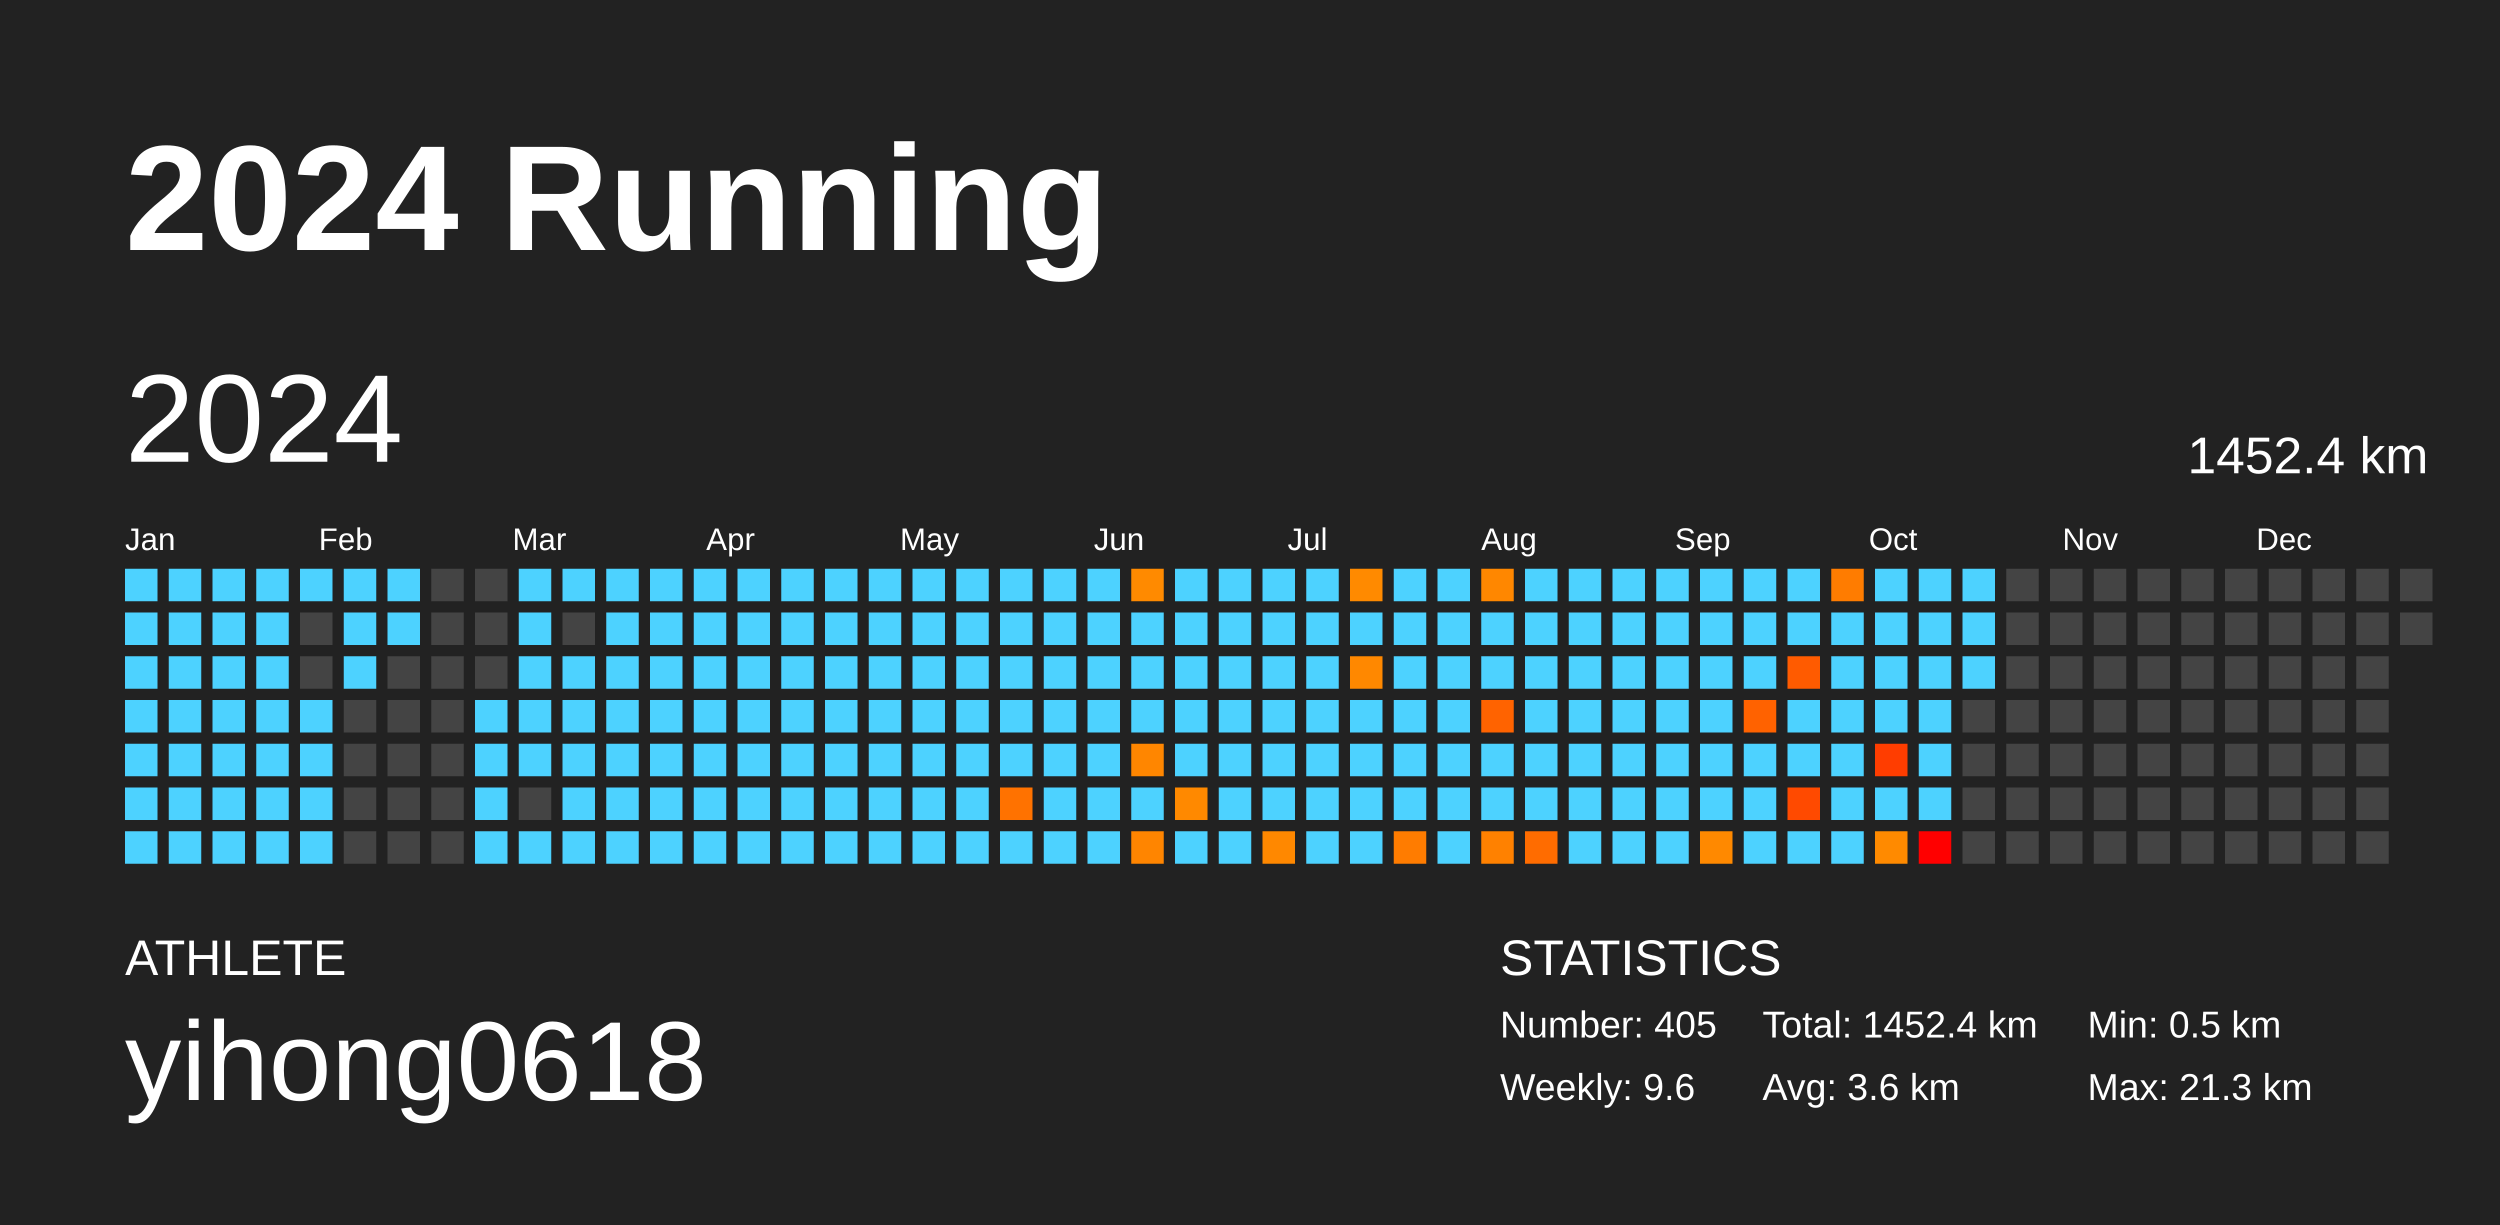
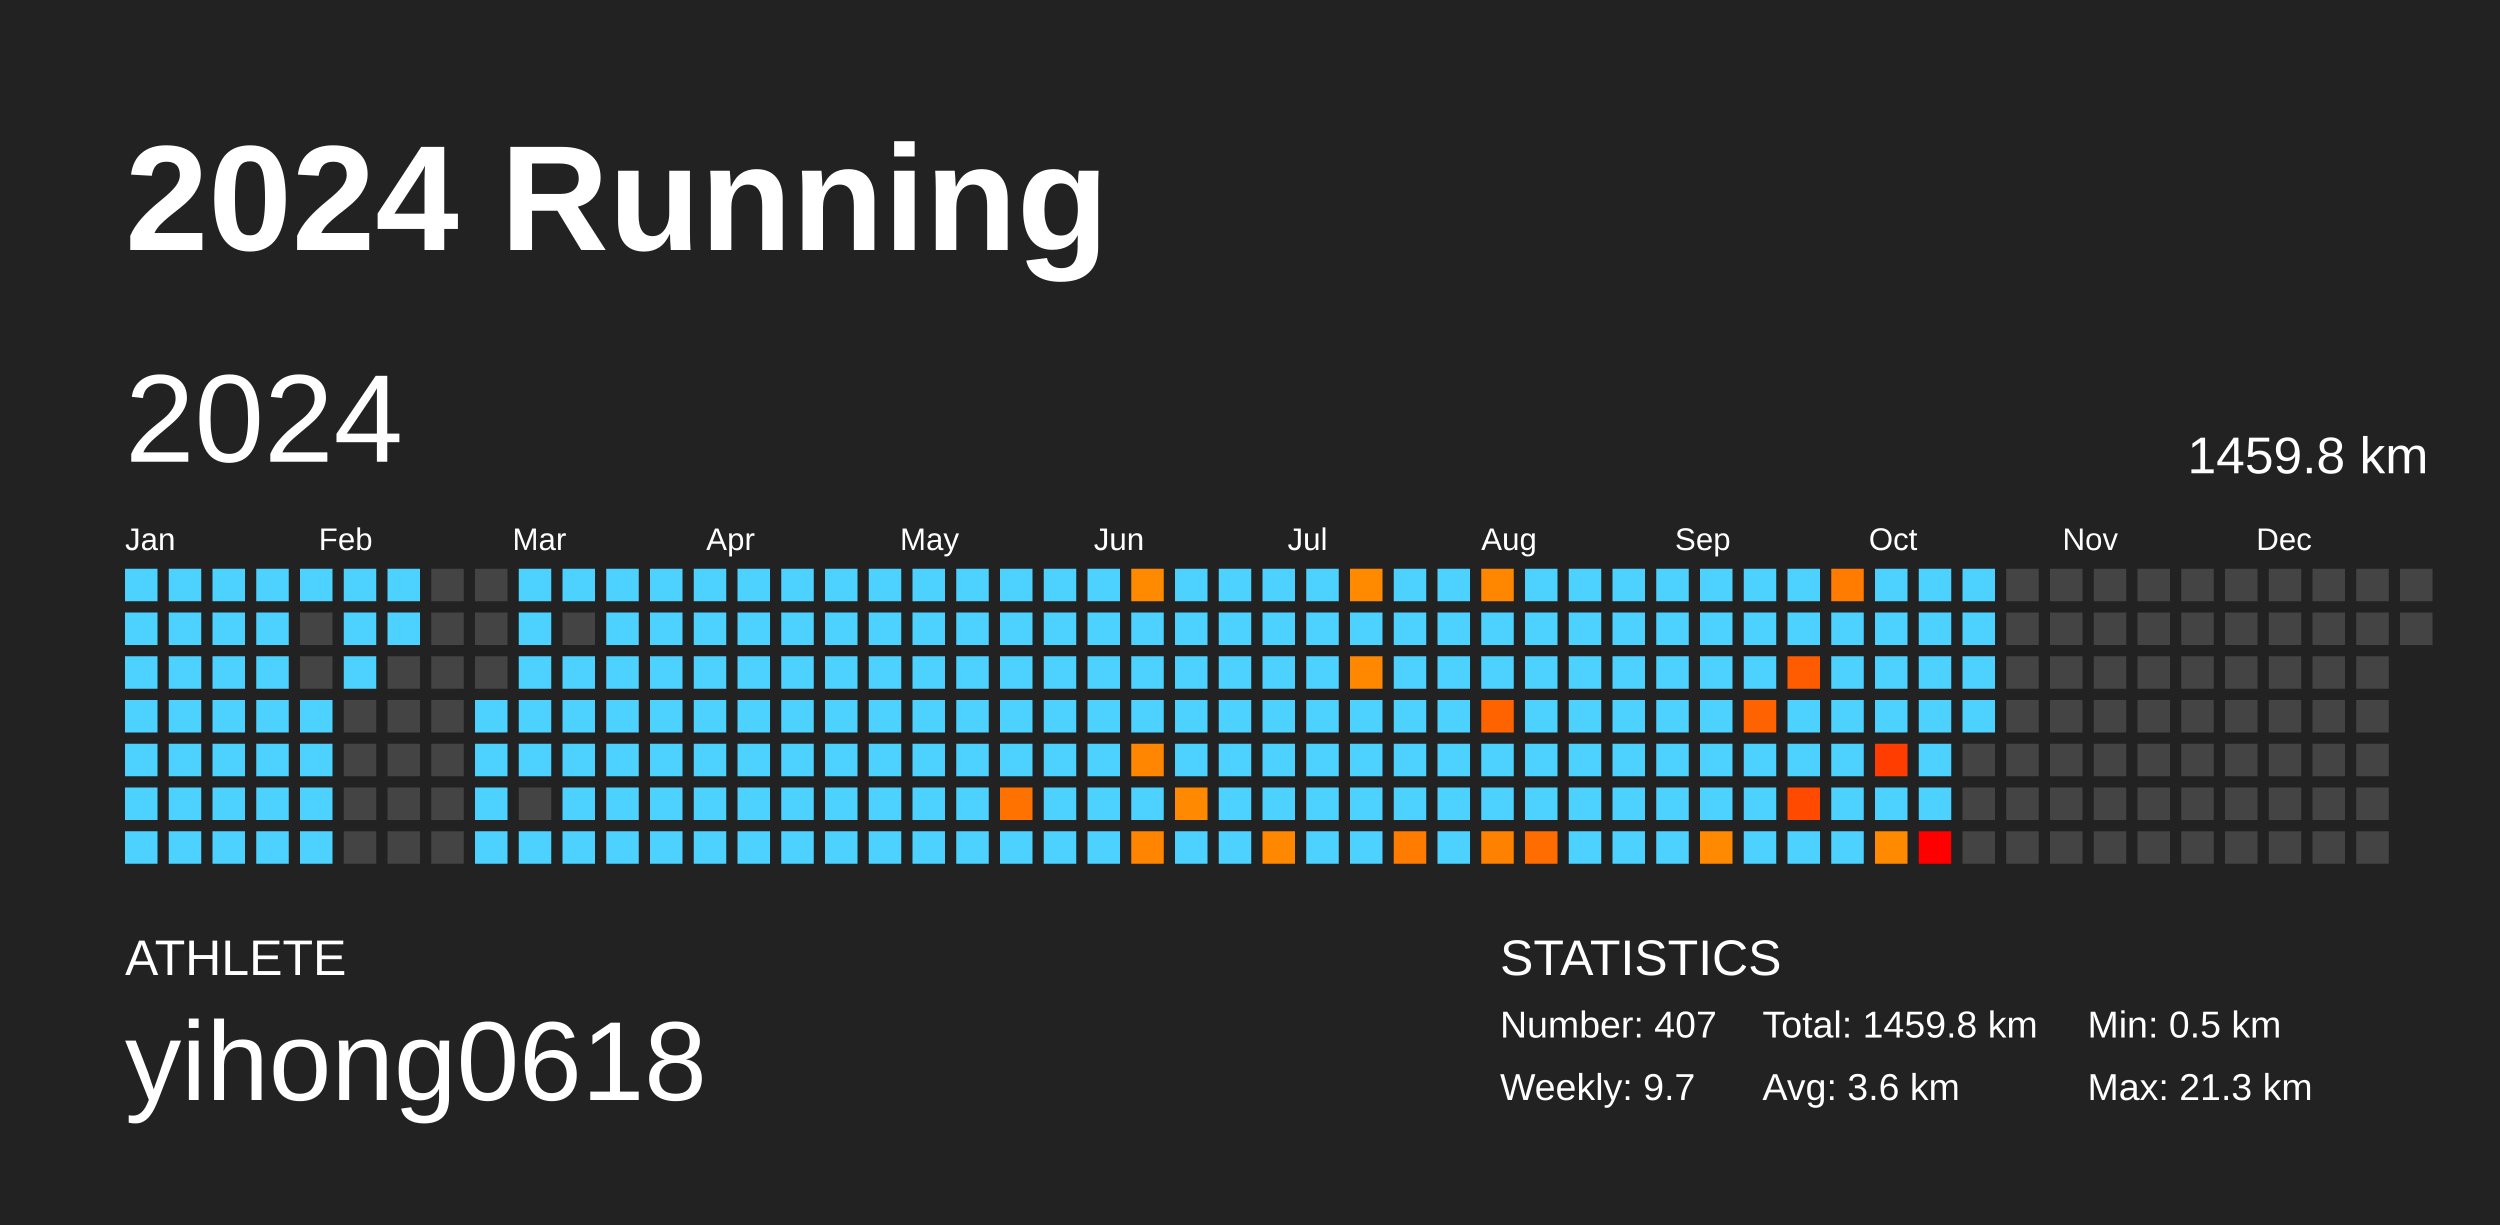
<svg xmlns="http://www.w3.org/2000/svg" baseProfile="full" height="98mm" version="1.1" viewBox="0,0,200,98" width="200mm">
  <defs />
  <rect fill="#222222" height="98" width="200" x="0" y="0" />
  <text fill="#FFFFFF" style="font-size:12px; font-family:Arial; font-weight:bold;" x="10" y="20">2024 Running</text>
  <text fill="#FFFFFF" style="font-size:4px; font-family:Arial" x="10" y="78">ATHLETE</text>
  <text fill="#FFFFFF" style="font-size:9px; font-family:Arial" x="10" y="88">yihong0618</text>
  <text fill="#FFFFFF" style="font-size:4px; font-family:Arial" x="120" y="78">STATISTICS</text>
-   <text fill="#FFFFFF" style="font-size:3px; font-family:Arial" x="120" y="83">Number: 405</text>
-   <text fill="#FFFFFF" style="font-size:3px; font-family:Arial" x="120" y="88">Weekly: 9.6</text>
-   <text fill="#FFFFFF" style="font-size:3px; font-family:Arial" x="141" y="83">Total: 1452.4 km</text>
+   <text fill="#FFFFFF" style="font-size:3px; font-family:Arial" x="120" y="83">Number: 407</text>
+   <text fill="#FFFFFF" style="font-size:3px; font-family:Arial" x="120" y="88">Weekly: 9.7</text>
+   <text fill="#FFFFFF" style="font-size:3px; font-family:Arial" x="141" y="83">Total: 1459.8 km</text>
  <text fill="#FFFFFF" style="font-size:3px; font-family:Arial" x="141" y="88">Avg: 3.6 km</text>
  <text fill="#FFFFFF" style="font-size:3px; font-family:Arial" x="167" y="83">Min: 0.5 km</text>
  <text fill="#FFFFFF" style="font-size:3px; font-family:Arial" x="167" y="88">Max: 21.3 km</text>
  <text dominant-baseline="hanging" fill="#FFFFFF" style="font-size:10.0px; font-family:Arial;" x="10" y="30">2024</text>
-   <text dominant-baseline="hanging" fill="#FFFFFF" style="font-size:4.125px; font-family:Arial;" x="175" y="35">1452.4 km</text>
+   <text dominant-baseline="hanging" fill="#FFFFFF" style="font-size:4.125px; font-family:Arial;" x="175" y="35">1459.8 km</text>
  <text fill="#FFFFFF" style="font-size:2.5px; font-family:Arial" x="10.0" y="44">Jan</text>
  <text fill="#FFFFFF" style="font-size:2.5px; font-family:Arial" x="25.5" y="44">Feb</text>
  <text fill="#FFFFFF" style="font-size:2.5px; font-family:Arial" x="41.0" y="44">Mar</text>
  <text fill="#FFFFFF" style="font-size:2.5px; font-family:Arial" x="56.5" y="44">Apr</text>
  <text fill="#FFFFFF" style="font-size:2.5px; font-family:Arial" x="72.0" y="44">May</text>
  <text fill="#FFFFFF" style="font-size:2.5px; font-family:Arial" x="87.5" y="44">Jun</text>
  <text fill="#FFFFFF" style="font-size:2.5px; font-family:Arial" x="103.0" y="44">Jul</text>
  <text fill="#FFFFFF" style="font-size:2.5px; font-family:Arial" x="118.5" y="44">Aug</text>
  <text fill="#FFFFFF" style="font-size:2.5px; font-family:Arial" x="134.0" y="44">Sep</text>
  <text fill="#FFFFFF" style="font-size:2.5px; font-family:Arial" x="149.5" y="44">Oct</text>
  <text fill="#FFFFFF" style="font-size:2.5px; font-family:Arial" x="165.0" y="44">Nov</text>
  <text fill="#FFFFFF" style="font-size:2.5px; font-family:Arial" x="180.5" y="44">Dec</text>
  <rect fill="#4dd2ff" height="2.6" width="2.6" x="10.0" y="45.5" />
  <rect fill="#4dd2ff" height="2.6" width="2.6" x="10.0" y="49.0" />
  <rect fill="#4dd2ff" height="2.6" width="2.6" x="10.0" y="52.5" />
  <rect fill="#4dd2ff" height="2.6" width="2.6" x="10.0" y="56.0" />
  <rect fill="#4dd2ff" height="2.6" width="2.6" x="10.0" y="59.5" />
  <rect fill="#4dd2ff" height="2.6" width="2.6" x="10.0" y="63.0" />
  <rect fill="#4dd2ff" height="2.6" width="2.6" x="10.0" y="66.5" />
  <rect fill="#4dd2ff" height="2.6" width="2.6" x="13.5" y="45.5" />
  <rect fill="#4dd2ff" height="2.6" width="2.6" x="13.5" y="49.0" />
  <rect fill="#4dd2ff" height="2.6" width="2.6" x="13.5" y="52.5" />
  <rect fill="#4dd2ff" height="2.6" width="2.6" x="13.5" y="56.0" />
  <rect fill="#4dd2ff" height="2.6" width="2.6" x="13.5" y="59.5" />
  <rect fill="#4dd2ff" height="2.6" width="2.6" x="13.5" y="63.0" />
  <rect fill="#4dd2ff" height="2.6" width="2.6" x="13.5" y="66.5" />
  <rect fill="#4dd2ff" height="2.6" width="2.6" x="17.0" y="45.5" />
  <rect fill="#4dd2ff" height="2.6" width="2.6" x="17.0" y="49.0" />
  <rect fill="#4dd2ff" height="2.6" width="2.6" x="17.0" y="52.5" />
  <rect fill="#4dd2ff" height="2.6" width="2.6" x="17.0" y="56.0" />
  <rect fill="#4dd2ff" height="2.6" width="2.6" x="17.0" y="59.5" />
  <rect fill="#4dd2ff" height="2.6" width="2.6" x="17.0" y="63.0" />
  <rect fill="#4dd2ff" height="2.6" width="2.6" x="17.0" y="66.5" />
  <rect fill="#4dd2ff" height="2.6" width="2.6" x="20.5" y="45.5" />
  <rect fill="#4dd2ff" height="2.6" width="2.6" x="20.5" y="49.0" />
  <rect fill="#4dd2ff" height="2.6" width="2.6" x="20.5" y="52.5" />
  <rect fill="#4dd2ff" height="2.6" width="2.6" x="20.5" y="56.0" />
  <rect fill="#4dd2ff" height="2.6" width="2.6" x="20.5" y="59.5" />
  <rect fill="#4dd2ff" height="2.6" width="2.6" x="20.5" y="63.0" />
  <rect fill="#4dd2ff" height="2.6" width="2.6" x="20.5" y="66.5" />
  <rect fill="#4dd2ff" height="2.6" width="2.6" x="24.0" y="45.5" />
  <rect fill="#444444" height="2.6" width="2.6" x="24.0" y="49.0" />
  <rect fill="#444444" height="2.6" width="2.6" x="24.0" y="52.5" />
  <rect fill="#4dd2ff" height="2.6" width="2.6" x="24.0" y="56.0" />
  <rect fill="#4dd2ff" height="2.6" width="2.6" x="24.0" y="59.5" />
  <rect fill="#4dd2ff" height="2.6" width="2.6" x="24.0" y="63.0" />
  <rect fill="#4dd2ff" height="2.6" width="2.6" x="24.0" y="66.5" />
  <rect fill="#4dd2ff" height="2.6" width="2.6" x="27.5" y="45.5" />
  <rect fill="#4dd2ff" height="2.6" width="2.6" x="27.5" y="49.0" />
  <rect fill="#4dd2ff" height="2.6" width="2.6" x="27.5" y="52.5" />
  <rect fill="#444444" height="2.6" width="2.6" x="27.5" y="56.0" />
  <rect fill="#444444" height="2.6" width="2.6" x="27.5" y="59.5" />
  <rect fill="#444444" height="2.6" width="2.6" x="27.5" y="63.0" />
  <rect fill="#444444" height="2.6" width="2.6" x="27.5" y="66.5" />
  <rect fill="#4dd2ff" height="2.6" width="2.6" x="31.0" y="45.5" />
  <rect fill="#4dd2ff" height="2.6" width="2.6" x="31.0" y="49.0" />
  <rect fill="#444444" height="2.6" width="2.6" x="31.0" y="52.5" />
  <rect fill="#444444" height="2.6" width="2.6" x="31.0" y="56.0" />
  <rect fill="#444444" height="2.6" width="2.6" x="31.0" y="59.5" />
  <rect fill="#444444" height="2.6" width="2.6" x="31.0" y="63.0" />
  <rect fill="#444444" height="2.6" width="2.6" x="31.0" y="66.5" />
  <rect fill="#444444" height="2.6" width="2.6" x="34.5" y="45.5" />
  <rect fill="#444444" height="2.6" width="2.6" x="34.5" y="49.0" />
  <rect fill="#444444" height="2.6" width="2.6" x="34.5" y="52.5" />
  <rect fill="#444444" height="2.6" width="2.6" x="34.5" y="56.0" />
  <rect fill="#444444" height="2.6" width="2.6" x="34.5" y="59.5" />
  <rect fill="#444444" height="2.6" width="2.6" x="34.5" y="63.0" />
  <rect fill="#444444" height="2.6" width="2.6" x="34.5" y="66.5" />
  <rect fill="#444444" height="2.6" width="2.6" x="38.0" y="45.5" />
  <rect fill="#444444" height="2.6" width="2.6" x="38.0" y="49.0" />
  <rect fill="#444444" height="2.6" width="2.6" x="38.0" y="52.5" />
  <rect fill="#4dd2ff" height="2.6" width="2.6" x="38.0" y="56.0" />
  <rect fill="#4dd2ff" height="2.6" width="2.6" x="38.0" y="59.5" />
  <rect fill="#4dd2ff" height="2.6" width="2.6" x="38.0" y="63.0" />
  <rect fill="#4dd2ff" height="2.6" width="2.6" x="38.0" y="66.5" />
  <rect fill="#4dd2ff" height="2.6" width="2.6" x="41.5" y="45.5" />
  <rect fill="#4dd2ff" height="2.6" width="2.6" x="41.5" y="49.0" />
  <rect fill="#4dd2ff" height="2.6" width="2.6" x="41.5" y="52.5" />
  <rect fill="#4dd2ff" height="2.6" width="2.6" x="41.5" y="56.0" />
  <rect fill="#4dd2ff" height="2.6" width="2.6" x="41.5" y="59.5" />
  <rect fill="#444444" height="2.6" width="2.6" x="41.5" y="63.0" />
  <rect fill="#4dd2ff" height="2.6" width="2.6" x="41.5" y="66.5" />
  <rect fill="#4dd2ff" height="2.6" width="2.6" x="45.0" y="45.5" />
  <rect fill="#444444" height="2.6" width="2.6" x="45.0" y="49.0" />
  <rect fill="#4dd2ff" height="2.6" width="2.6" x="45.0" y="52.5" />
  <rect fill="#4dd2ff" height="2.6" width="2.6" x="45.0" y="56.0" />
  <rect fill="#4dd2ff" height="2.6" width="2.6" x="45.0" y="59.5" />
  <rect fill="#4dd2ff" height="2.6" width="2.6" x="45.0" y="63.0" />
  <rect fill="#4dd2ff" height="2.6" width="2.6" x="45.0" y="66.5" />
  <rect fill="#4dd2ff" height="2.6" width="2.6" x="48.5" y="45.5" />
  <rect fill="#4dd2ff" height="2.6" width="2.6" x="48.5" y="49.0" />
  <rect fill="#4dd2ff" height="2.6" width="2.6" x="48.5" y="52.5" />
  <rect fill="#4dd2ff" height="2.6" width="2.6" x="48.5" y="56.0" />
  <rect fill="#4dd2ff" height="2.6" width="2.6" x="48.5" y="59.5" />
  <rect fill="#4dd2ff" height="2.6" width="2.6" x="48.5" y="63.0" />
  <rect fill="#4dd2ff" height="2.6" width="2.6" x="48.5" y="66.5" />
  <rect fill="#4dd2ff" height="2.6" width="2.6" x="52.0" y="45.5" />
  <rect fill="#4dd2ff" height="2.6" width="2.6" x="52.0" y="49.0" />
  <rect fill="#4dd2ff" height="2.6" width="2.6" x="52.0" y="52.5" />
  <rect fill="#4dd2ff" height="2.6" width="2.6" x="52.0" y="56.0" />
  <rect fill="#4dd2ff" height="2.6" width="2.6" x="52.0" y="59.5" />
  <rect fill="#4dd2ff" height="2.6" width="2.6" x="52.0" y="63.0" />
  <rect fill="#4dd2ff" height="2.6" width="2.6" x="52.0" y="66.5" />
  <rect fill="#4dd2ff" height="2.6" width="2.6" x="55.5" y="45.5" />
  <rect fill="#4dd2ff" height="2.6" width="2.6" x="55.5" y="49.0" />
  <rect fill="#4dd2ff" height="2.6" width="2.6" x="55.5" y="52.5" />
  <rect fill="#4dd2ff" height="2.6" width="2.6" x="55.5" y="56.0" />
  <rect fill="#4dd2ff" height="2.6" width="2.6" x="55.5" y="59.5" />
  <rect fill="#4dd2ff" height="2.6" width="2.6" x="55.5" y="63.0" />
  <rect fill="#4dd2ff" height="2.6" width="2.6" x="55.5" y="66.5" />
  <rect fill="#4dd2ff" height="2.6" width="2.6" x="59.0" y="45.5" />
  <rect fill="#4dd2ff" height="2.6" width="2.6" x="59.0" y="49.0" />
  <rect fill="#4dd2ff" height="2.6" width="2.6" x="59.0" y="52.5" />
  <rect fill="#4dd2ff" height="2.6" width="2.6" x="59.0" y="56.0" />
  <rect fill="#4dd2ff" height="2.6" width="2.6" x="59.0" y="59.5" />
  <rect fill="#4dd2ff" height="2.6" width="2.6" x="59.0" y="63.0" />
  <rect fill="#4dd2ff" height="2.6" width="2.6" x="59.0" y="66.5" />
  <rect fill="#4dd2ff" height="2.6" width="2.6" x="62.5" y="45.5" />
  <rect fill="#4dd2ff" height="2.6" width="2.6" x="62.5" y="49.0" />
  <rect fill="#4dd2ff" height="2.6" width="2.6" x="62.5" y="52.5" />
  <rect fill="#4dd2ff" height="2.6" width="2.6" x="62.5" y="56.0" />
  <rect fill="#4dd2ff" height="2.6" width="2.6" x="62.5" y="59.5" />
  <rect fill="#4dd2ff" height="2.6" width="2.6" x="62.5" y="63.0" />
  <rect fill="#4dd2ff" height="2.6" width="2.6" x="62.5" y="66.5" />
  <rect fill="#4dd2ff" height="2.6" width="2.6" x="66.0" y="45.5" />
  <rect fill="#4dd2ff" height="2.6" width="2.6" x="66.0" y="49.0" />
  <rect fill="#4dd2ff" height="2.6" width="2.6" x="66.0" y="52.5" />
  <rect fill="#4dd2ff" height="2.6" width="2.6" x="66.0" y="56.0" />
  <rect fill="#4dd2ff" height="2.6" width="2.6" x="66.0" y="59.5" />
  <rect fill="#4dd2ff" height="2.6" width="2.6" x="66.0" y="63.0" />
  <rect fill="#4dd2ff" height="2.6" width="2.6" x="66.0" y="66.5" />
  <rect fill="#4dd2ff" height="2.6" width="2.6" x="69.5" y="45.5" />
  <rect fill="#4dd2ff" height="2.6" width="2.6" x="69.5" y="49.0" />
  <rect fill="#4dd2ff" height="2.6" width="2.6" x="69.5" y="52.5" />
  <rect fill="#4dd2ff" height="2.6" width="2.6" x="69.5" y="56.0" />
  <rect fill="#4dd2ff" height="2.6" width="2.6" x="69.5" y="59.5" />
  <rect fill="#4dd2ff" height="2.6" width="2.6" x="69.5" y="63.0" />
  <rect fill="#4dd2ff" height="2.6" width="2.6" x="69.5" y="66.5" />
  <rect fill="#4dd2ff" height="2.6" width="2.6" x="73.0" y="45.5" />
  <rect fill="#4dd2ff" height="2.6" width="2.6" x="73.0" y="49.0" />
  <rect fill="#4dd2ff" height="2.6" width="2.6" x="73.0" y="52.5" />
  <rect fill="#4dd2ff" height="2.6" width="2.6" x="73.0" y="56.0" />
  <rect fill="#4dd2ff" height="2.6" width="2.6" x="73.0" y="59.5" />
  <rect fill="#4dd2ff" height="2.6" width="2.6" x="73.0" y="63.0" />
  <rect fill="#4dd2ff" height="2.6" width="2.6" x="73.0" y="66.5" />
  <rect fill="#4dd2ff" height="2.6" width="2.6" x="76.5" y="45.5" />
  <rect fill="#4dd2ff" height="2.6" width="2.6" x="76.5" y="49.0" />
  <rect fill="#4dd2ff" height="2.6" width="2.6" x="76.5" y="52.5" />
  <rect fill="#4dd2ff" height="2.6" width="2.6" x="76.5" y="56.0" />
  <rect fill="#4dd2ff" height="2.6" width="2.6" x="76.5" y="59.5" />
  <rect fill="#4dd2ff" height="2.6" width="2.6" x="76.5" y="63.0" />
  <rect fill="#4dd2ff" height="2.6" width="2.6" x="76.5" y="66.5" />
  <rect fill="#4dd2ff" height="2.6" width="2.6" x="80.0" y="45.5" />
  <rect fill="#4dd2ff" height="2.6" width="2.6" x="80.0" y="49.0" />
  <rect fill="#4dd2ff" height="2.6" width="2.6" x="80.0" y="52.5" />
  <rect fill="#4dd2ff" height="2.6" width="2.6" x="80.0" y="56.0" />
  <rect fill="#4dd2ff" height="2.6" width="2.6" x="80.0" y="59.5" />
  <rect fill="#ff7200" height="2.6" width="2.6" x="80.0" y="63.0" />
  <rect fill="#4dd2ff" height="2.6" width="2.6" x="80.0" y="66.5" />
  <rect fill="#4dd2ff" height="2.6" width="2.6" x="83.5" y="45.5" />
  <rect fill="#4dd2ff" height="2.6" width="2.6" x="83.5" y="49.0" />
  <rect fill="#4dd2ff" height="2.6" width="2.6" x="83.5" y="52.5" />
  <rect fill="#4dd2ff" height="2.6" width="2.6" x="83.5" y="56.0" />
  <rect fill="#4dd2ff" height="2.6" width="2.6" x="83.5" y="59.5" />
  <rect fill="#4dd2ff" height="2.6" width="2.6" x="83.5" y="63.0" />
  <rect fill="#4dd2ff" height="2.6" width="2.6" x="83.5" y="66.5" />
  <rect fill="#4dd2ff" height="2.6" width="2.6" x="87.0" y="45.5" />
  <rect fill="#4dd2ff" height="2.6" width="2.6" x="87.0" y="49.0" />
  <rect fill="#4dd2ff" height="2.6" width="2.6" x="87.0" y="52.5" />
  <rect fill="#4dd2ff" height="2.6" width="2.6" x="87.0" y="56.0" />
  <rect fill="#4dd2ff" height="2.6" width="2.6" x="87.0" y="59.5" />
  <rect fill="#4dd2ff" height="2.6" width="2.6" x="87.0" y="63.0" />
  <rect fill="#4dd2ff" height="2.6" width="2.6" x="87.0" y="66.5" />
  <rect fill="#ff8a00" height="2.6" width="2.6" x="90.5" y="45.5" />
  <rect fill="#4dd2ff" height="2.6" width="2.6" x="90.5" y="49.0" />
  <rect fill="#4dd2ff" height="2.6" width="2.6" x="90.5" y="52.5" />
  <rect fill="#4dd2ff" height="2.6" width="2.6" x="90.5" y="56.0" />
  <rect fill="#ff8600" height="2.6" width="2.6" x="90.5" y="59.5" />
  <rect fill="#4dd2ff" height="2.6" width="2.6" x="90.5" y="63.0" />
  <rect fill="#ff8500" height="2.6" width="2.6" x="90.5" y="66.5" />
  <rect fill="#4dd2ff" height="2.6" width="2.6" x="94.0" y="45.5" />
  <rect fill="#4dd2ff" height="2.6" width="2.6" x="94.0" y="49.0" />
  <rect fill="#4dd2ff" height="2.6" width="2.6" x="94.0" y="52.5" />
  <rect fill="#4dd2ff" height="2.6" width="2.6" x="94.0" y="56.0" />
  <rect fill="#4dd2ff" height="2.6" width="2.6" x="94.0" y="59.5" />
  <rect fill="#ff8900" height="2.6" width="2.6" x="94.0" y="63.0" />
  <rect fill="#4dd2ff" height="2.6" width="2.6" x="94.0" y="66.5" />
  <rect fill="#4dd2ff" height="2.6" width="2.6" x="97.5" y="45.5" />
  <rect fill="#4dd2ff" height="2.6" width="2.6" x="97.5" y="49.0" />
  <rect fill="#4dd2ff" height="2.6" width="2.6" x="97.5" y="52.5" />
  <rect fill="#4dd2ff" height="2.6" width="2.6" x="97.5" y="56.0" />
  <rect fill="#4dd2ff" height="2.6" width="2.6" x="97.5" y="59.5" />
  <rect fill="#4dd2ff" height="2.6" width="2.6" x="97.5" y="63.0" />
  <rect fill="#4dd2ff" height="2.6" width="2.6" x="97.5" y="66.5" />
  <rect fill="#4dd2ff" height="2.6" width="2.6" x="101.0" y="45.5" />
  <rect fill="#4dd2ff" height="2.6" width="2.6" x="101.0" y="49.0" />
  <rect fill="#4dd2ff" height="2.6" width="2.6" x="101.0" y="52.5" />
  <rect fill="#4dd2ff" height="2.6" width="2.6" x="101.0" y="56.0" />
  <rect fill="#4dd2ff" height="2.6" width="2.6" x="101.0" y="59.5" />
  <rect fill="#4dd2ff" height="2.6" width="2.6" x="101.0" y="63.0" />
  <rect fill="#ff8800" height="2.6" width="2.6" x="101.0" y="66.5" />
  <rect fill="#4dd2ff" height="2.6" width="2.6" x="104.5" y="45.5" />
  <rect fill="#4dd2ff" height="2.6" width="2.6" x="104.5" y="49.0" />
  <rect fill="#4dd2ff" height="2.6" width="2.6" x="104.5" y="52.5" />
  <rect fill="#4dd2ff" height="2.6" width="2.6" x="104.5" y="56.0" />
  <rect fill="#4dd2ff" height="2.6" width="2.6" x="104.5" y="59.5" />
  <rect fill="#4dd2ff" height="2.6" width="2.6" x="104.5" y="63.0" />
  <rect fill="#4dd2ff" height="2.6" width="2.6" x="104.5" y="66.5" />
  <rect fill="#ff8a00" height="2.6" width="2.6" x="108.0" y="45.5" />
  <rect fill="#4dd2ff" height="2.6" width="2.6" x="108.0" y="49.0" />
  <rect fill="#ff8800" height="2.6" width="2.6" x="108.0" y="52.5" />
  <rect fill="#4dd2ff" height="2.6" width="2.6" x="108.0" y="56.0" />
  <rect fill="#4dd2ff" height="2.6" width="2.6" x="108.0" y="59.5" />
  <rect fill="#4dd2ff" height="2.6" width="2.6" x="108.0" y="63.0" />
  <rect fill="#4dd2ff" height="2.6" width="2.6" x="108.0" y="66.5" />
  <rect fill="#4dd2ff" height="2.6" width="2.6" x="111.5" y="45.5" />
  <rect fill="#4dd2ff" height="2.6" width="2.6" x="111.5" y="49.0" />
  <rect fill="#4dd2ff" height="2.6" width="2.6" x="111.5" y="52.5" />
  <rect fill="#4dd2ff" height="2.6" width="2.6" x="111.5" y="56.0" />
  <rect fill="#4dd2ff" height="2.6" width="2.6" x="111.5" y="59.5" />
  <rect fill="#4dd2ff" height="2.6" width="2.6" x="111.5" y="63.0" />
  <rect fill="#ff7c00" height="2.6" width="2.6" x="111.5" y="66.5" />
  <rect fill="#4dd2ff" height="2.6" width="2.6" x="115.0" y="45.5" />
  <rect fill="#4dd2ff" height="2.6" width="2.6" x="115.0" y="49.0" />
  <rect fill="#4dd2ff" height="2.6" width="2.6" x="115.0" y="52.5" />
  <rect fill="#4dd2ff" height="2.6" width="2.6" x="115.0" y="56.0" />
  <rect fill="#4dd2ff" height="2.6" width="2.6" x="115.0" y="59.5" />
  <rect fill="#4dd2ff" height="2.6" width="2.6" x="115.0" y="63.0" />
  <rect fill="#4dd2ff" height="2.6" width="2.6" x="115.0" y="66.5" />
  <rect fill="#ff8700" height="2.6" width="2.6" x="118.5" y="45.5" />
  <rect fill="#4dd2ff" height="2.6" width="2.6" x="118.5" y="49.0" />
  <rect fill="#4dd2ff" height="2.6" width="2.6" x="118.5" y="52.5" />
  <rect fill="#ff6300" height="2.6" width="2.6" x="118.5" y="56.0" />
  <rect fill="#4dd2ff" height="2.6" width="2.6" x="118.5" y="59.5" />
  <rect fill="#4dd2ff" height="2.6" width="2.6" x="118.5" y="63.0" />
  <rect fill="#ff8100" height="2.6" width="2.6" x="118.5" y="66.5" />
  <rect fill="#4dd2ff" height="2.6" width="2.6" x="122.0" y="45.5" />
  <rect fill="#4dd2ff" height="2.6" width="2.6" x="122.0" y="49.0" />
  <rect fill="#4dd2ff" height="2.6" width="2.6" x="122.0" y="52.5" />
  <rect fill="#4dd2ff" height="2.6" width="2.6" x="122.0" y="56.0" />
  <rect fill="#4dd2ff" height="2.6" width="2.6" x="122.0" y="59.5" />
  <rect fill="#4dd2ff" height="2.6" width="2.6" x="122.0" y="63.0" />
  <rect fill="#ff6c00" height="2.6" width="2.6" x="122.0" y="66.5" />
  <rect fill="#4dd2ff" height="2.6" width="2.6" x="125.5" y="45.5" />
  <rect fill="#4dd2ff" height="2.6" width="2.6" x="125.5" y="49.0" />
  <rect fill="#4dd2ff" height="2.6" width="2.6" x="125.5" y="52.5" />
  <rect fill="#4dd2ff" height="2.6" width="2.6" x="125.5" y="56.0" />
  <rect fill="#4dd2ff" height="2.6" width="2.6" x="125.5" y="59.5" />
  <rect fill="#4dd2ff" height="2.6" width="2.6" x="125.5" y="63.0" />
  <rect fill="#4dd2ff" height="2.6" width="2.6" x="125.5" y="66.5" />
  <rect fill="#4dd2ff" height="2.6" width="2.6" x="129.0" y="45.5" />
  <rect fill="#4dd2ff" height="2.6" width="2.6" x="129.0" y="49.0" />
  <rect fill="#4dd2ff" height="2.6" width="2.6" x="129.0" y="52.5" />
  <rect fill="#4dd2ff" height="2.6" width="2.6" x="129.0" y="56.0" />
  <rect fill="#4dd2ff" height="2.6" width="2.6" x="129.0" y="59.5" />
  <rect fill="#4dd2ff" height="2.6" width="2.6" x="129.0" y="63.0" />
  <rect fill="#4dd2ff" height="2.6" width="2.6" x="129.0" y="66.5" />
  <rect fill="#4dd2ff" height="2.6" width="2.6" x="132.5" y="45.5" />
  <rect fill="#4dd2ff" height="2.6" width="2.6" x="132.5" y="49.0" />
  <rect fill="#4dd2ff" height="2.6" width="2.6" x="132.5" y="52.5" />
  <rect fill="#4dd2ff" height="2.6" width="2.6" x="132.5" y="56.0" />
  <rect fill="#4dd2ff" height="2.6" width="2.6" x="132.5" y="59.5" />
  <rect fill="#4dd2ff" height="2.6" width="2.6" x="132.5" y="63.0" />
  <rect fill="#4dd2ff" height="2.6" width="2.6" x="132.5" y="66.5" />
  <rect fill="#4dd2ff" height="2.6" width="2.6" x="136.0" y="45.5" />
  <rect fill="#4dd2ff" height="2.6" width="2.6" x="136.0" y="49.0" />
  <rect fill="#4dd2ff" height="2.6" width="2.6" x="136.0" y="52.5" />
  <rect fill="#4dd2ff" height="2.6" width="2.6" x="136.0" y="56.0" />
  <rect fill="#4dd2ff" height="2.6" width="2.6" x="136.0" y="59.5" />
  <rect fill="#4dd2ff" height="2.6" width="2.6" x="136.0" y="63.0" />
  <rect fill="#ff8900" height="2.6" width="2.6" x="136.0" y="66.5" />
  <rect fill="#4dd2ff" height="2.6" width="2.6" x="139.5" y="45.5" />
  <rect fill="#4dd2ff" height="2.6" width="2.6" x="139.5" y="49.0" />
  <rect fill="#4dd2ff" height="2.6" width="2.6" x="139.5" y="52.5" />
  <rect fill="#ff6200" height="2.6" width="2.6" x="139.5" y="56.0" />
  <rect fill="#4dd2ff" height="2.6" width="2.6" x="139.5" y="59.5" />
  <rect fill="#4dd2ff" height="2.6" width="2.6" x="139.5" y="63.0" />
  <rect fill="#4dd2ff" height="2.6" width="2.6" x="139.5" y="66.5" />
  <rect fill="#4dd2ff" height="2.6" width="2.6" x="143.0" y="45.5" />
  <rect fill="#4dd2ff" height="2.6" width="2.6" x="143.0" y="49.0" />
  <rect fill="#ff5b00" height="2.6" width="2.6" x="143.0" y="52.5" />
  <rect fill="#4dd2ff" height="2.6" width="2.6" x="143.0" y="56.0" />
  <rect fill="#4dd2ff" height="2.6" width="2.6" x="143.0" y="59.5" />
  <rect fill="#ff4a00" height="2.6" width="2.6" x="143.0" y="63.0" />
  <rect fill="#4dd2ff" height="2.6" width="2.6" x="143.0" y="66.5" />
  <rect fill="#ff7c00" height="2.6" width="2.6" x="146.5" y="45.5" />
  <rect fill="#4dd2ff" height="2.6" width="2.6" x="146.5" y="49.0" />
  <rect fill="#4dd2ff" height="2.6" width="2.6" x="146.5" y="52.5" />
  <rect fill="#4dd2ff" height="2.6" width="2.6" x="146.5" y="56.0" />
  <rect fill="#4dd2ff" height="2.6" width="2.6" x="146.5" y="59.5" />
  <rect fill="#4dd2ff" height="2.6" width="2.6" x="146.5" y="63.0" />
  <rect fill="#4dd2ff" height="2.6" width="2.6" x="146.5" y="66.5" />
  <rect fill="#4dd2ff" height="2.6" width="2.6" x="150.0" y="45.5" />
  <rect fill="#4dd2ff" height="2.6" width="2.6" x="150.0" y="49.0" />
  <rect fill="#4dd2ff" height="2.6" width="2.6" x="150.0" y="52.5" />
  <rect fill="#4dd2ff" height="2.6" width="2.6" x="150.0" y="56.0" />
  <rect fill="#ff3d00" height="2.6" width="2.6" x="150.0" y="59.5" />
  <rect fill="#4dd2ff" height="2.6" width="2.6" x="150.0" y="63.0" />
  <rect fill="#ff8a00" height="2.6" width="2.6" x="150.0" y="66.5" />
  <rect fill="#4dd2ff" height="2.6" width="2.6" x="153.5" y="45.5" />
  <rect fill="#4dd2ff" height="2.6" width="2.6" x="153.5" y="49.0" />
  <rect fill="#4dd2ff" height="2.6" width="2.6" x="153.5" y="52.5" />
  <rect fill="#4dd2ff" height="2.6" width="2.6" x="153.5" y="56.0" />
  <rect fill="#4dd2ff" height="2.6" width="2.6" x="153.5" y="59.5" />
  <rect fill="#4dd2ff" height="2.6" width="2.6" x="153.5" y="63.0" />
  <rect fill="red" height="2.6" width="2.6" x="153.5" y="66.5" />
  <rect fill="#4dd2ff" height="2.6" width="2.6" x="157.0" y="45.5" />
  <rect fill="#4dd2ff" height="2.6" width="2.6" x="157.0" y="49.0" />
  <rect fill="#4dd2ff" height="2.6" width="2.6" x="157.0" y="52.5" />
-   <rect fill="#444444" height="2.6" width="2.6" x="157.0" y="56.0" />
+   <rect fill="#4dd2ff" height="2.6" width="2.6" x="157.0" y="56.0" />
  <rect fill="#444444" height="2.6" width="2.6" x="157.0" y="59.5" />
  <rect fill="#444444" height="2.6" width="2.6" x="157.0" y="63.0" />
  <rect fill="#444444" height="2.6" width="2.6" x="157.0" y="66.5" />
  <rect fill="#444444" height="2.6" width="2.6" x="160.5" y="45.5" />
  <rect fill="#444444" height="2.6" width="2.6" x="160.5" y="49.0" />
  <rect fill="#444444" height="2.6" width="2.6" x="160.5" y="52.5" />
  <rect fill="#444444" height="2.6" width="2.6" x="160.5" y="56.0" />
  <rect fill="#444444" height="2.6" width="2.6" x="160.5" y="59.5" />
  <rect fill="#444444" height="2.6" width="2.6" x="160.5" y="63.0" />
  <rect fill="#444444" height="2.6" width="2.6" x="160.5" y="66.5" />
  <rect fill="#444444" height="2.6" width="2.6" x="164.0" y="45.5" />
  <rect fill="#444444" height="2.6" width="2.6" x="164.0" y="49.0" />
  <rect fill="#444444" height="2.6" width="2.6" x="164.0" y="52.5" />
  <rect fill="#444444" height="2.6" width="2.6" x="164.0" y="56.0" />
  <rect fill="#444444" height="2.6" width="2.6" x="164.0" y="59.5" />
  <rect fill="#444444" height="2.6" width="2.6" x="164.0" y="63.0" />
  <rect fill="#444444" height="2.6" width="2.6" x="164.0" y="66.5" />
  <rect fill="#444444" height="2.6" width="2.6" x="167.5" y="45.5" />
  <rect fill="#444444" height="2.6" width="2.6" x="167.5" y="49.0" />
  <rect fill="#444444" height="2.6" width="2.6" x="167.5" y="52.5" />
  <rect fill="#444444" height="2.6" width="2.6" x="167.5" y="56.0" />
  <rect fill="#444444" height="2.6" width="2.6" x="167.5" y="59.5" />
  <rect fill="#444444" height="2.6" width="2.6" x="167.5" y="63.0" />
  <rect fill="#444444" height="2.6" width="2.6" x="167.5" y="66.5" />
  <rect fill="#444444" height="2.6" width="2.6" x="171.0" y="45.5" />
  <rect fill="#444444" height="2.6" width="2.6" x="171.0" y="49.0" />
  <rect fill="#444444" height="2.6" width="2.6" x="171.0" y="52.5" />
  <rect fill="#444444" height="2.6" width="2.6" x="171.0" y="56.0" />
  <rect fill="#444444" height="2.6" width="2.6" x="171.0" y="59.5" />
  <rect fill="#444444" height="2.6" width="2.6" x="171.0" y="63.0" />
  <rect fill="#444444" height="2.6" width="2.6" x="171.0" y="66.5" />
  <rect fill="#444444" height="2.6" width="2.6" x="174.5" y="45.5" />
  <rect fill="#444444" height="2.6" width="2.6" x="174.5" y="49.0" />
  <rect fill="#444444" height="2.6" width="2.6" x="174.5" y="52.5" />
  <rect fill="#444444" height="2.6" width="2.6" x="174.5" y="56.0" />
  <rect fill="#444444" height="2.6" width="2.6" x="174.5" y="59.5" />
  <rect fill="#444444" height="2.6" width="2.6" x="174.5" y="63.0" />
  <rect fill="#444444" height="2.6" width="2.6" x="174.5" y="66.5" />
  <rect fill="#444444" height="2.6" width="2.6" x="178.0" y="45.5" />
  <rect fill="#444444" height="2.6" width="2.6" x="178.0" y="49.0" />
  <rect fill="#444444" height="2.6" width="2.6" x="178.0" y="52.5" />
  <rect fill="#444444" height="2.6" width="2.6" x="178.0" y="56.0" />
  <rect fill="#444444" height="2.6" width="2.6" x="178.0" y="59.5" />
  <rect fill="#444444" height="2.6" width="2.6" x="178.0" y="63.0" />
  <rect fill="#444444" height="2.6" width="2.6" x="178.0" y="66.5" />
  <rect fill="#444444" height="2.6" width="2.6" x="181.5" y="45.5" />
  <rect fill="#444444" height="2.6" width="2.6" x="181.5" y="49.0" />
  <rect fill="#444444" height="2.6" width="2.6" x="181.5" y="52.5" />
  <rect fill="#444444" height="2.6" width="2.6" x="181.5" y="56.0" />
  <rect fill="#444444" height="2.6" width="2.6" x="181.5" y="59.5" />
  <rect fill="#444444" height="2.6" width="2.6" x="181.5" y="63.0" />
  <rect fill="#444444" height="2.6" width="2.6" x="181.5" y="66.5" />
  <rect fill="#444444" height="2.6" width="2.6" x="185.0" y="45.5" />
  <rect fill="#444444" height="2.6" width="2.6" x="185.0" y="49.0" />
  <rect fill="#444444" height="2.6" width="2.6" x="185.0" y="52.5" />
  <rect fill="#444444" height="2.6" width="2.6" x="185.0" y="56.0" />
  <rect fill="#444444" height="2.6" width="2.6" x="185.0" y="59.5" />
  <rect fill="#444444" height="2.6" width="2.6" x="185.0" y="63.0" />
  <rect fill="#444444" height="2.6" width="2.6" x="185.0" y="66.5" />
  <rect fill="#444444" height="2.6" width="2.6" x="188.5" y="45.5" />
  <rect fill="#444444" height="2.6" width="2.6" x="188.5" y="49.0" />
  <rect fill="#444444" height="2.6" width="2.6" x="188.5" y="52.5" />
  <rect fill="#444444" height="2.6" width="2.6" x="188.5" y="56.0" />
  <rect fill="#444444" height="2.6" width="2.6" x="188.5" y="59.5" />
  <rect fill="#444444" height="2.6" width="2.6" x="188.5" y="63.0" />
  <rect fill="#444444" height="2.6" width="2.6" x="188.5" y="66.5" />
  <rect fill="#444444" height="2.6" width="2.6" x="192.0" y="45.5" />
  <rect fill="#444444" height="2.6" width="2.6" x="192.0" y="49.0" />
</svg>
